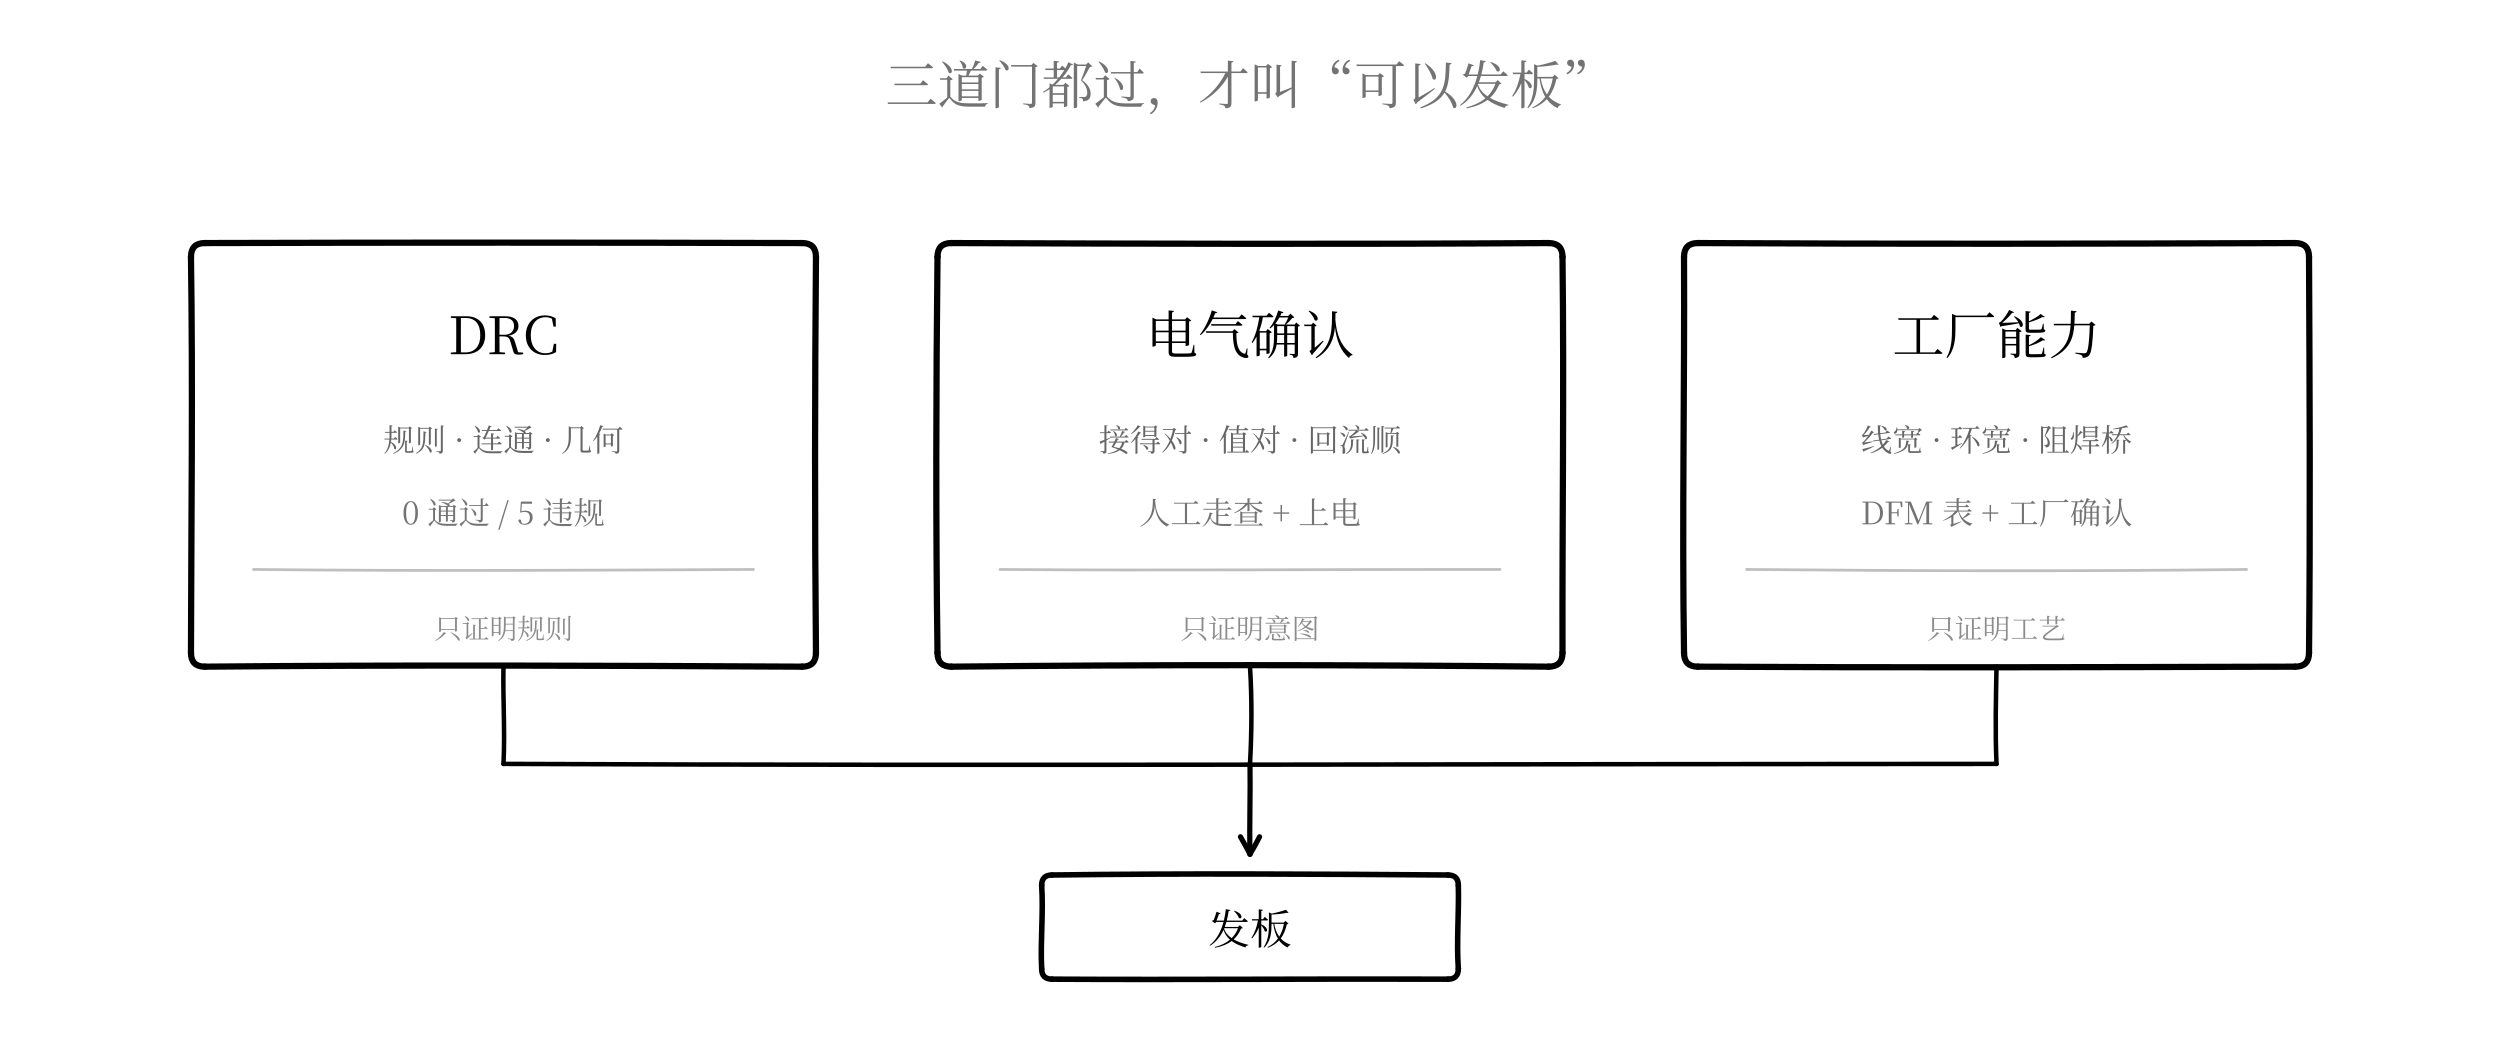
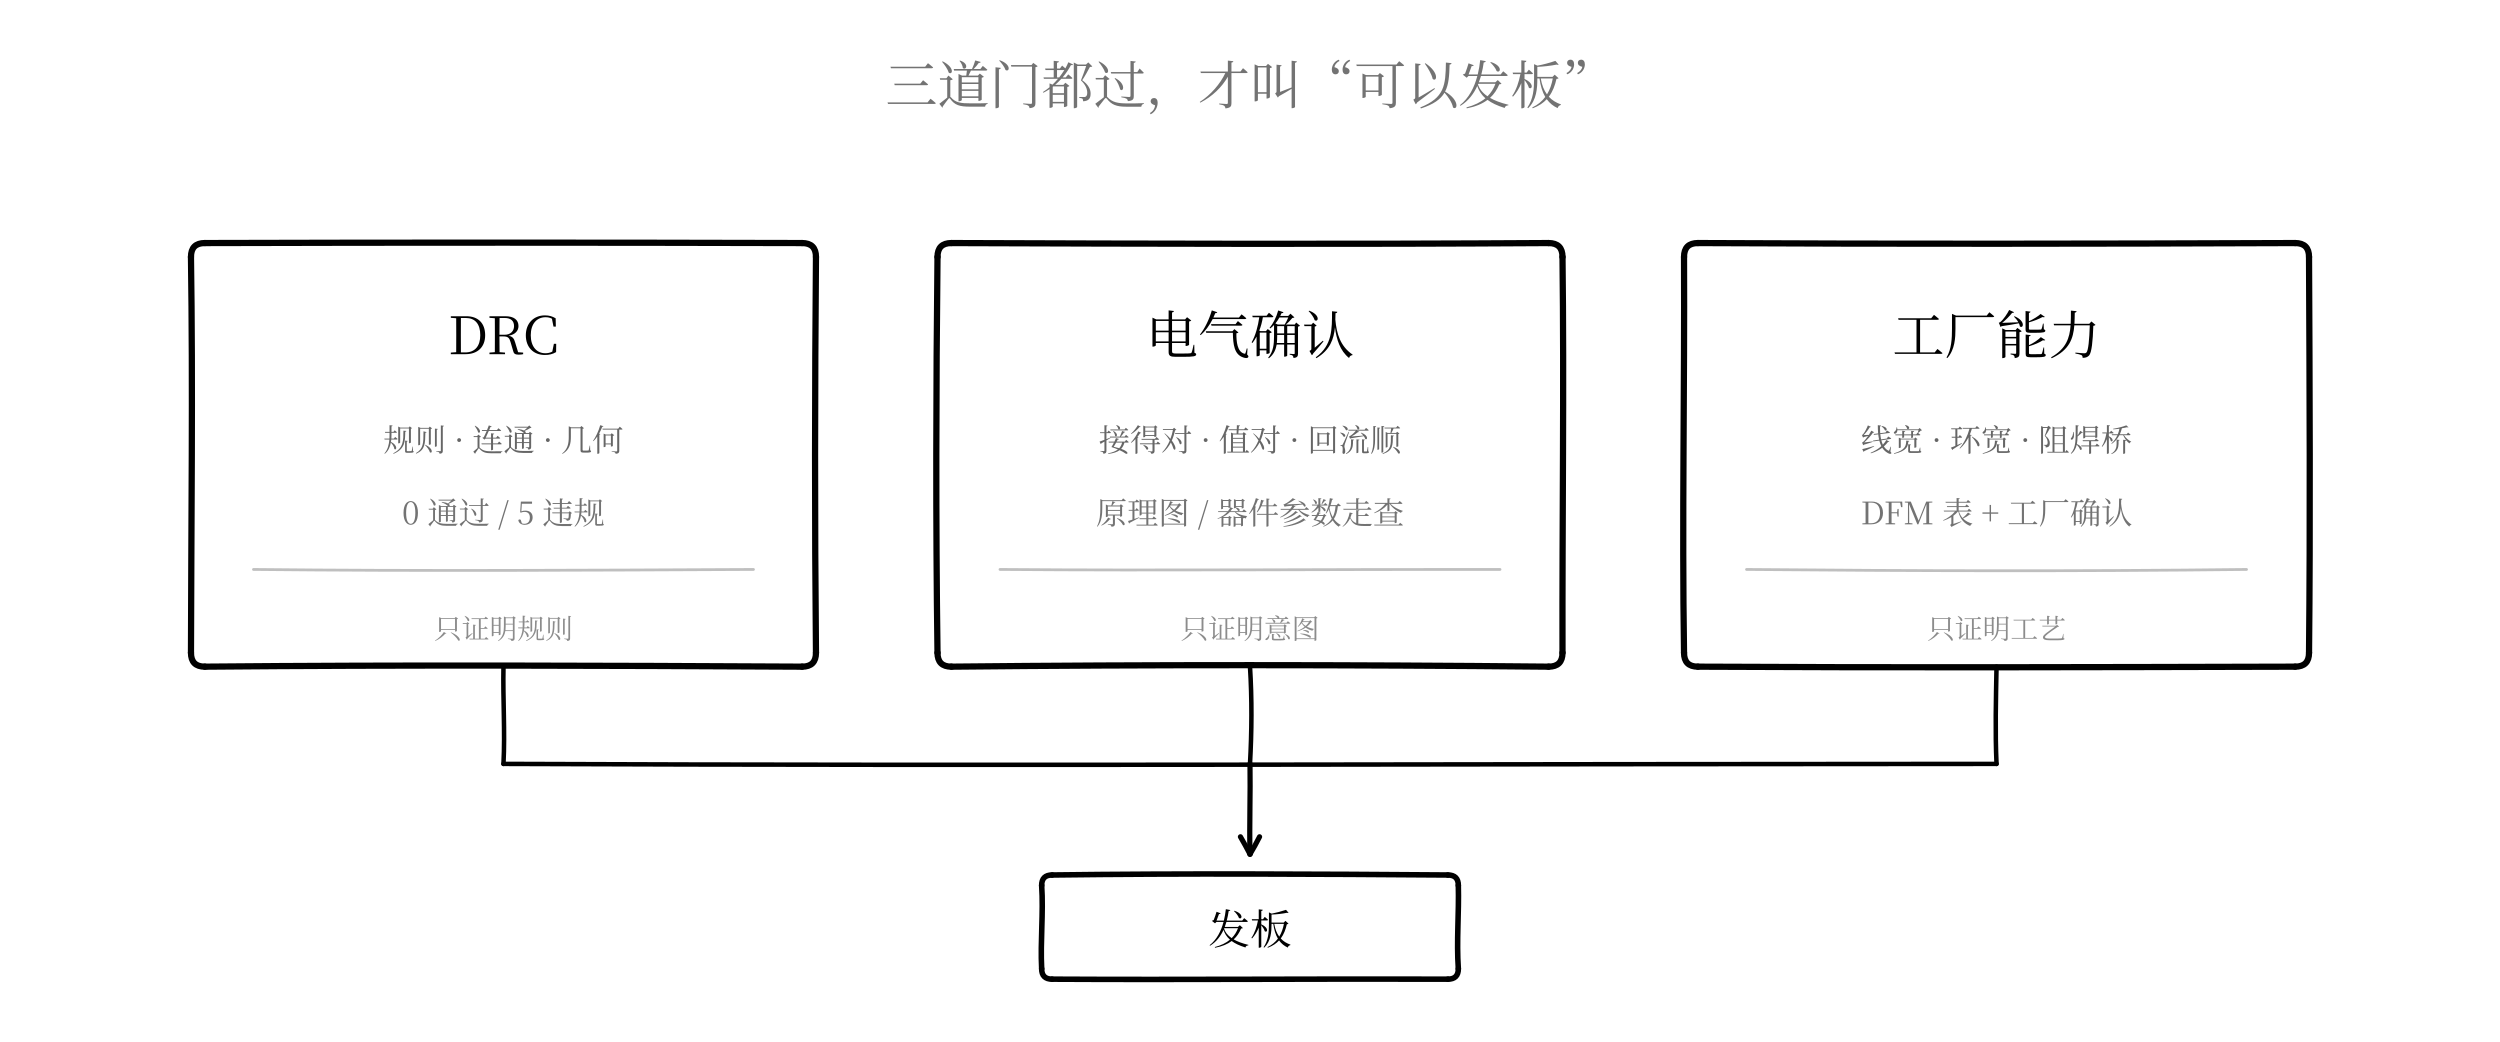
<svg xmlns="http://www.w3.org/2000/svg" viewBox="0 0 720 300" fill="none" stroke="currentColor" stroke-width="2.2" stroke-linecap="round" stroke-linejoin="round">
  <text x="360" y="30" font-size="15" text-anchor="middle" font-family="Noto Serif CJK SC, Songti SC, SimSun, serif" fill="currentColor" stroke="none" opacity="0.55">三道门都过，才叫“可以发板”</text>
  <path d="M59 70C116.33 69.83 173.67 69.85 231 70" stroke-width="1.8" />
  <path d="M235 74C234.68 112 234.62 150 235 188" stroke-width="1.8" />
  <path d="M231 192C173.67 191.69 116.33 191.47 59 192" stroke-width="1.8" />
  <path d="M55 188C55.08 150 55.56 112 55 74" stroke-width="1.8" />
  <path d="M55 74Q55 70 59 70" stroke-width="1.8" />
  <path d="M231 70Q235 70 235 74" stroke-width="1.8" />
  <path d="M235 188Q235 192 231 192" stroke-width="1.8" />
  <path d="M59 192Q55 192 55 188" stroke-width="1.8" />
  <text x="145" y="102" font-size="15" text-anchor="middle" font-family="Noto Serif CJK SC, Songti SC, SimSun, serif" fill="currentColor" stroke="none">DRC</text>
  <text x="145" y="130" font-size="9" text-anchor="middle" font-family="Noto Serif CJK SC, Songti SC, SimSun, serif" fill="currentColor" stroke="none" opacity="0.6">规则 · 连通 · 几何</text>
  <text x="145" y="151" font-size="9" text-anchor="middle" font-family="Noto Serif CJK SC, Songti SC, SimSun, serif" fill="currentColor" stroke="none" opacity="0.55">0 通过 / 5 违规</text>
  <path d="M73 164C121 164.52 169 164.23 217 164" stroke-width="0.8" opacity="0.25" />
  <text x="145" y="184" font-size="8" text-anchor="middle" font-family="Noto Serif CJK SC, Songti SC, SimSun, serif" fill="currentColor" stroke="none" opacity="0.45">只证明规则</text>
  <path d="M145 192C144.81 201.33 145.48 210.67 145 220" stroke-width="1.3" />
  <path d="M274 70C331.33 70.21 388.67 70.37 446 70" stroke-width="1.8" />
  <path d="M450 74C450.47 112 449.91 150 450 188" stroke-width="1.8" />
  <path d="M446 192C388.67 191.44 331.33 191.4 274 192" stroke-width="1.8" />
  <path d="M270 188C269.49 150 269.59 112 270 74" stroke-width="1.8" />
  <path d="M270 74Q270 70 274 70" stroke-width="1.8" />
  <path d="M446 70Q450 70 450 74" stroke-width="1.8" />
  <path d="M450 188Q450 192 446 192" stroke-width="1.8" />
  <path d="M274 192Q270 192 270 188" stroke-width="1.8" />
  <text x="360" y="102" font-size="15" text-anchor="middle" font-family="Noto Serif CJK SC, Songti SC, SimSun, serif" fill="currentColor" stroke="none">电气确认</text>
  <text x="360" y="130" font-size="9" text-anchor="middle" font-family="Noto Serif CJK SC, Songti SC, SimSun, serif" fill="currentColor" stroke="none" opacity="0.6">接得对 · 值对 · 回流顺</text>
-   <text x="360" y="151" font-size="9" text-anchor="middle" font-family="Noto Serif CJK SC, Songti SC, SimSun, serif" fill="currentColor" stroke="none" opacity="0.55">人工走查 + 上电</text>
+   <text x="360" y="151" font-size="9" text-anchor="middle" font-family="Noto Serif CJK SC, Songti SC, SimSun, serif" fill="currentColor" stroke="none" opacity="0.55">原理图 / 器件参数走查</text>
  <path d="M288 164C336 164.4 384 163.92 432 164" stroke-width="0.8" opacity="0.25" />
  <text x="360" y="184" font-size="8" text-anchor="middle" font-family="Noto Serif CJK SC, Songti SC, SimSun, serif" fill="currentColor" stroke="none" opacity="0.45">只证明意图</text>
  <path d="M360 192C360.58 201.33 360.51 210.67 360 220" stroke-width="1.3" />
  <path d="M489 70C546.33 70.3 603.67 70.22 661 70" stroke-width="1.8" />
  <path d="M665 74C665.17 112 665.38 150 665 188" stroke-width="1.8" />
  <path d="M661 192C603.67 192.15 546.33 192.32 489 192" stroke-width="1.8" />
  <path d="M485 188C484.41 150 485.18 112 485 74" stroke-width="1.8" />
  <path d="M485 74Q485 70 489 70" stroke-width="1.8" />
  <path d="M661 70Q665 70 665 74" stroke-width="1.8" />
  <path d="M665 188Q665 192 661 192" stroke-width="1.8" />
  <path d="M489 192Q485 192 485 188" stroke-width="1.8" />
  <text x="575" y="102" font-size="15" text-anchor="middle" font-family="Noto Serif CJK SC, Songti SC, SimSun, serif" fill="currentColor" stroke="none">工厂能力</text>
  <text x="575" y="130" font-size="9" text-anchor="middle" font-family="Noto Serif CJK SC, Songti SC, SimSun, serif" fill="currentColor" stroke="none" opacity="0.6">线宽 · 环宽 · 阻焊桥</text>
  <text x="575" y="151" font-size="9" text-anchor="middle" font-family="Noto Serif CJK SC, Songti SC, SimSun, serif" fill="currentColor" stroke="none" opacity="0.55">DFM 表 + 工厂确认</text>
  <path d="M503 164C551 164.44 599 164.57 647 164" stroke-width="0.8" opacity="0.25" />
  <text x="575" y="184" font-size="8" text-anchor="middle" font-family="Noto Serif CJK SC, Songti SC, SimSun, serif" fill="currentColor" stroke="none" opacity="0.45">只证明工艺</text>
  <path d="M575 192C574.83 201.33 574.58 210.67 575 220" stroke-width="1.3" />
  <path d="M145 220C288.33 220.61 431.67 220 575 220" stroke-width="1.3" />
  <path d="M360 220C360.15 228.67 359.79 237.33 360 246" stroke-width="1.5" />
  <path d="M360 246C360.98 244.37 361.89 242.7 362.75 241" stroke-width="1.5" />
  <path d="M360 246C359.1 244.32 358.24 242.63 357.25 241" stroke-width="1.5" />
  <path d="M303 252C341 251.51 379 251.72 417 252" stroke-width="1.6" />
  <path d="M420 255C420.21 263 419.45 271 420 279" stroke-width="1.6" />
  <path d="M417 282C379 281.87 341 282.22 303 282" stroke-width="1.6" />
  <path d="M300 279C299.59 271 300.53 263 300 255" stroke-width="1.6" />
  <path d="M300 255Q300 252 303 252" stroke-width="1.6" />
  <path d="M417 252Q420 252 420 255" stroke-width="1.6" />
  <path d="M420 279Q420 282 417 282" stroke-width="1.6" />
  <path d="M303 282Q300 282 300 279" stroke-width="1.6" />
  <text x="360" y="272" font-size="12" text-anchor="middle" font-family="Noto Serif CJK SC, Songti SC, SimSun, serif" fill="currentColor" stroke="none">发板</text>
</svg>
